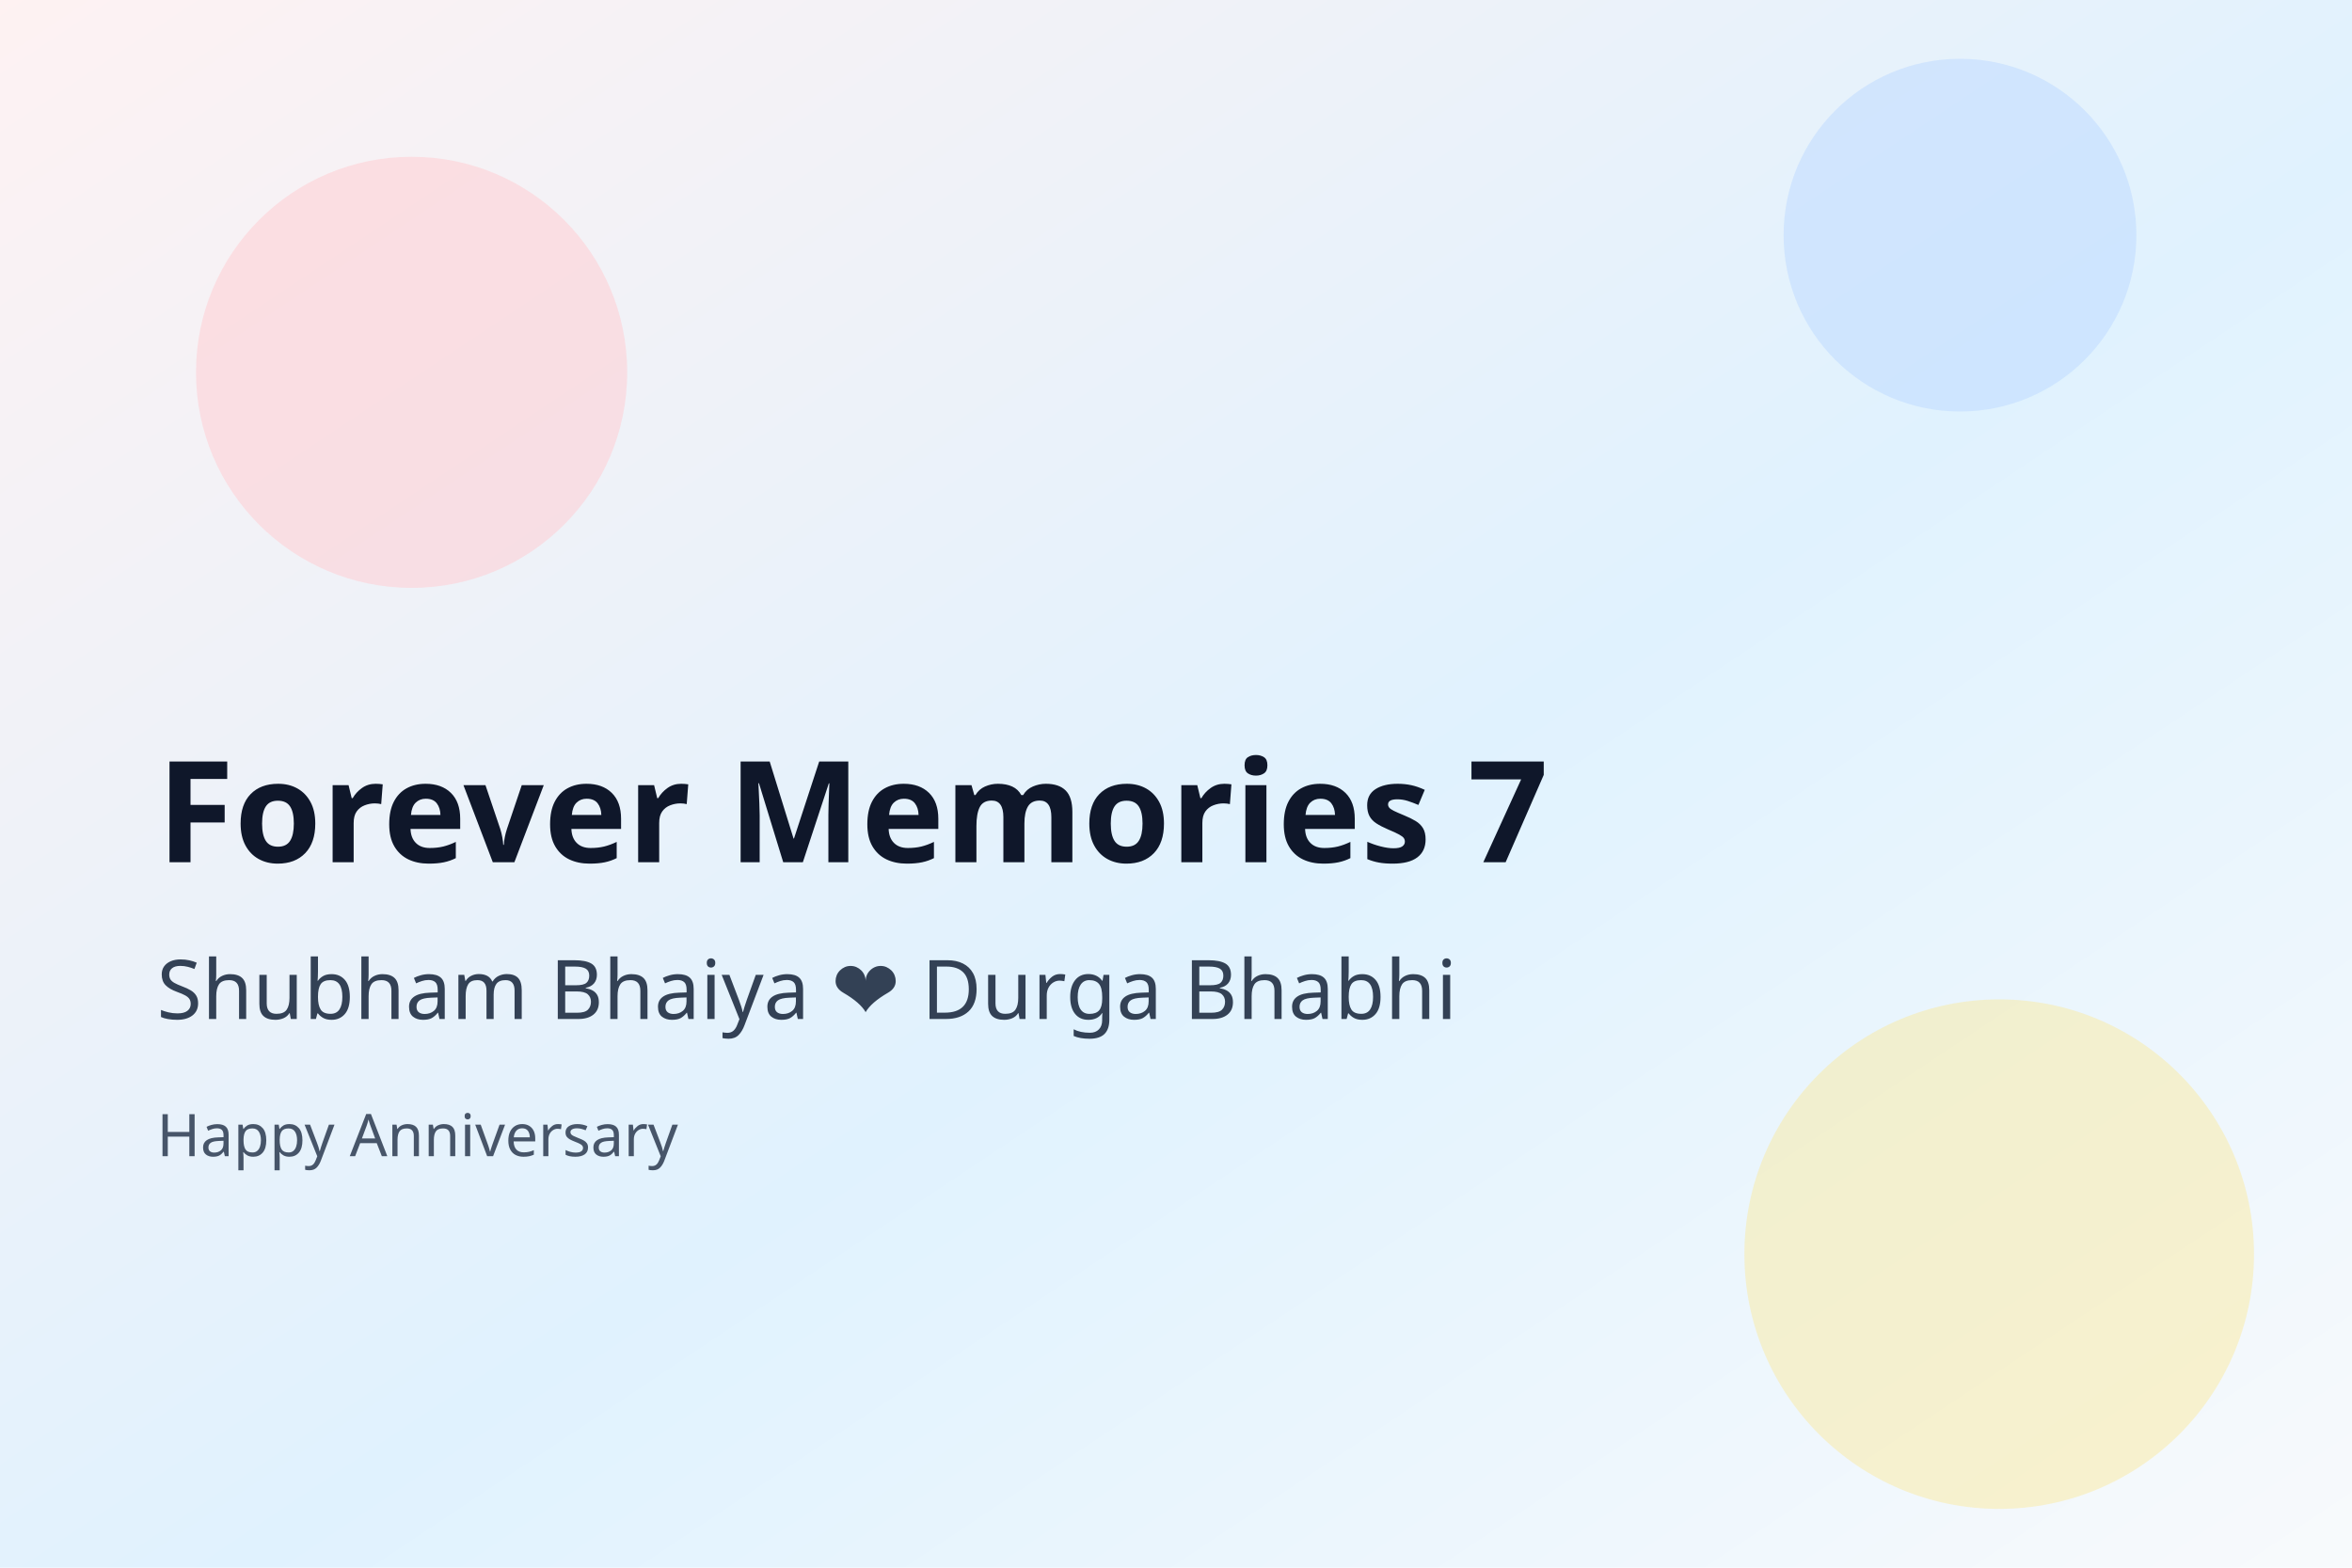
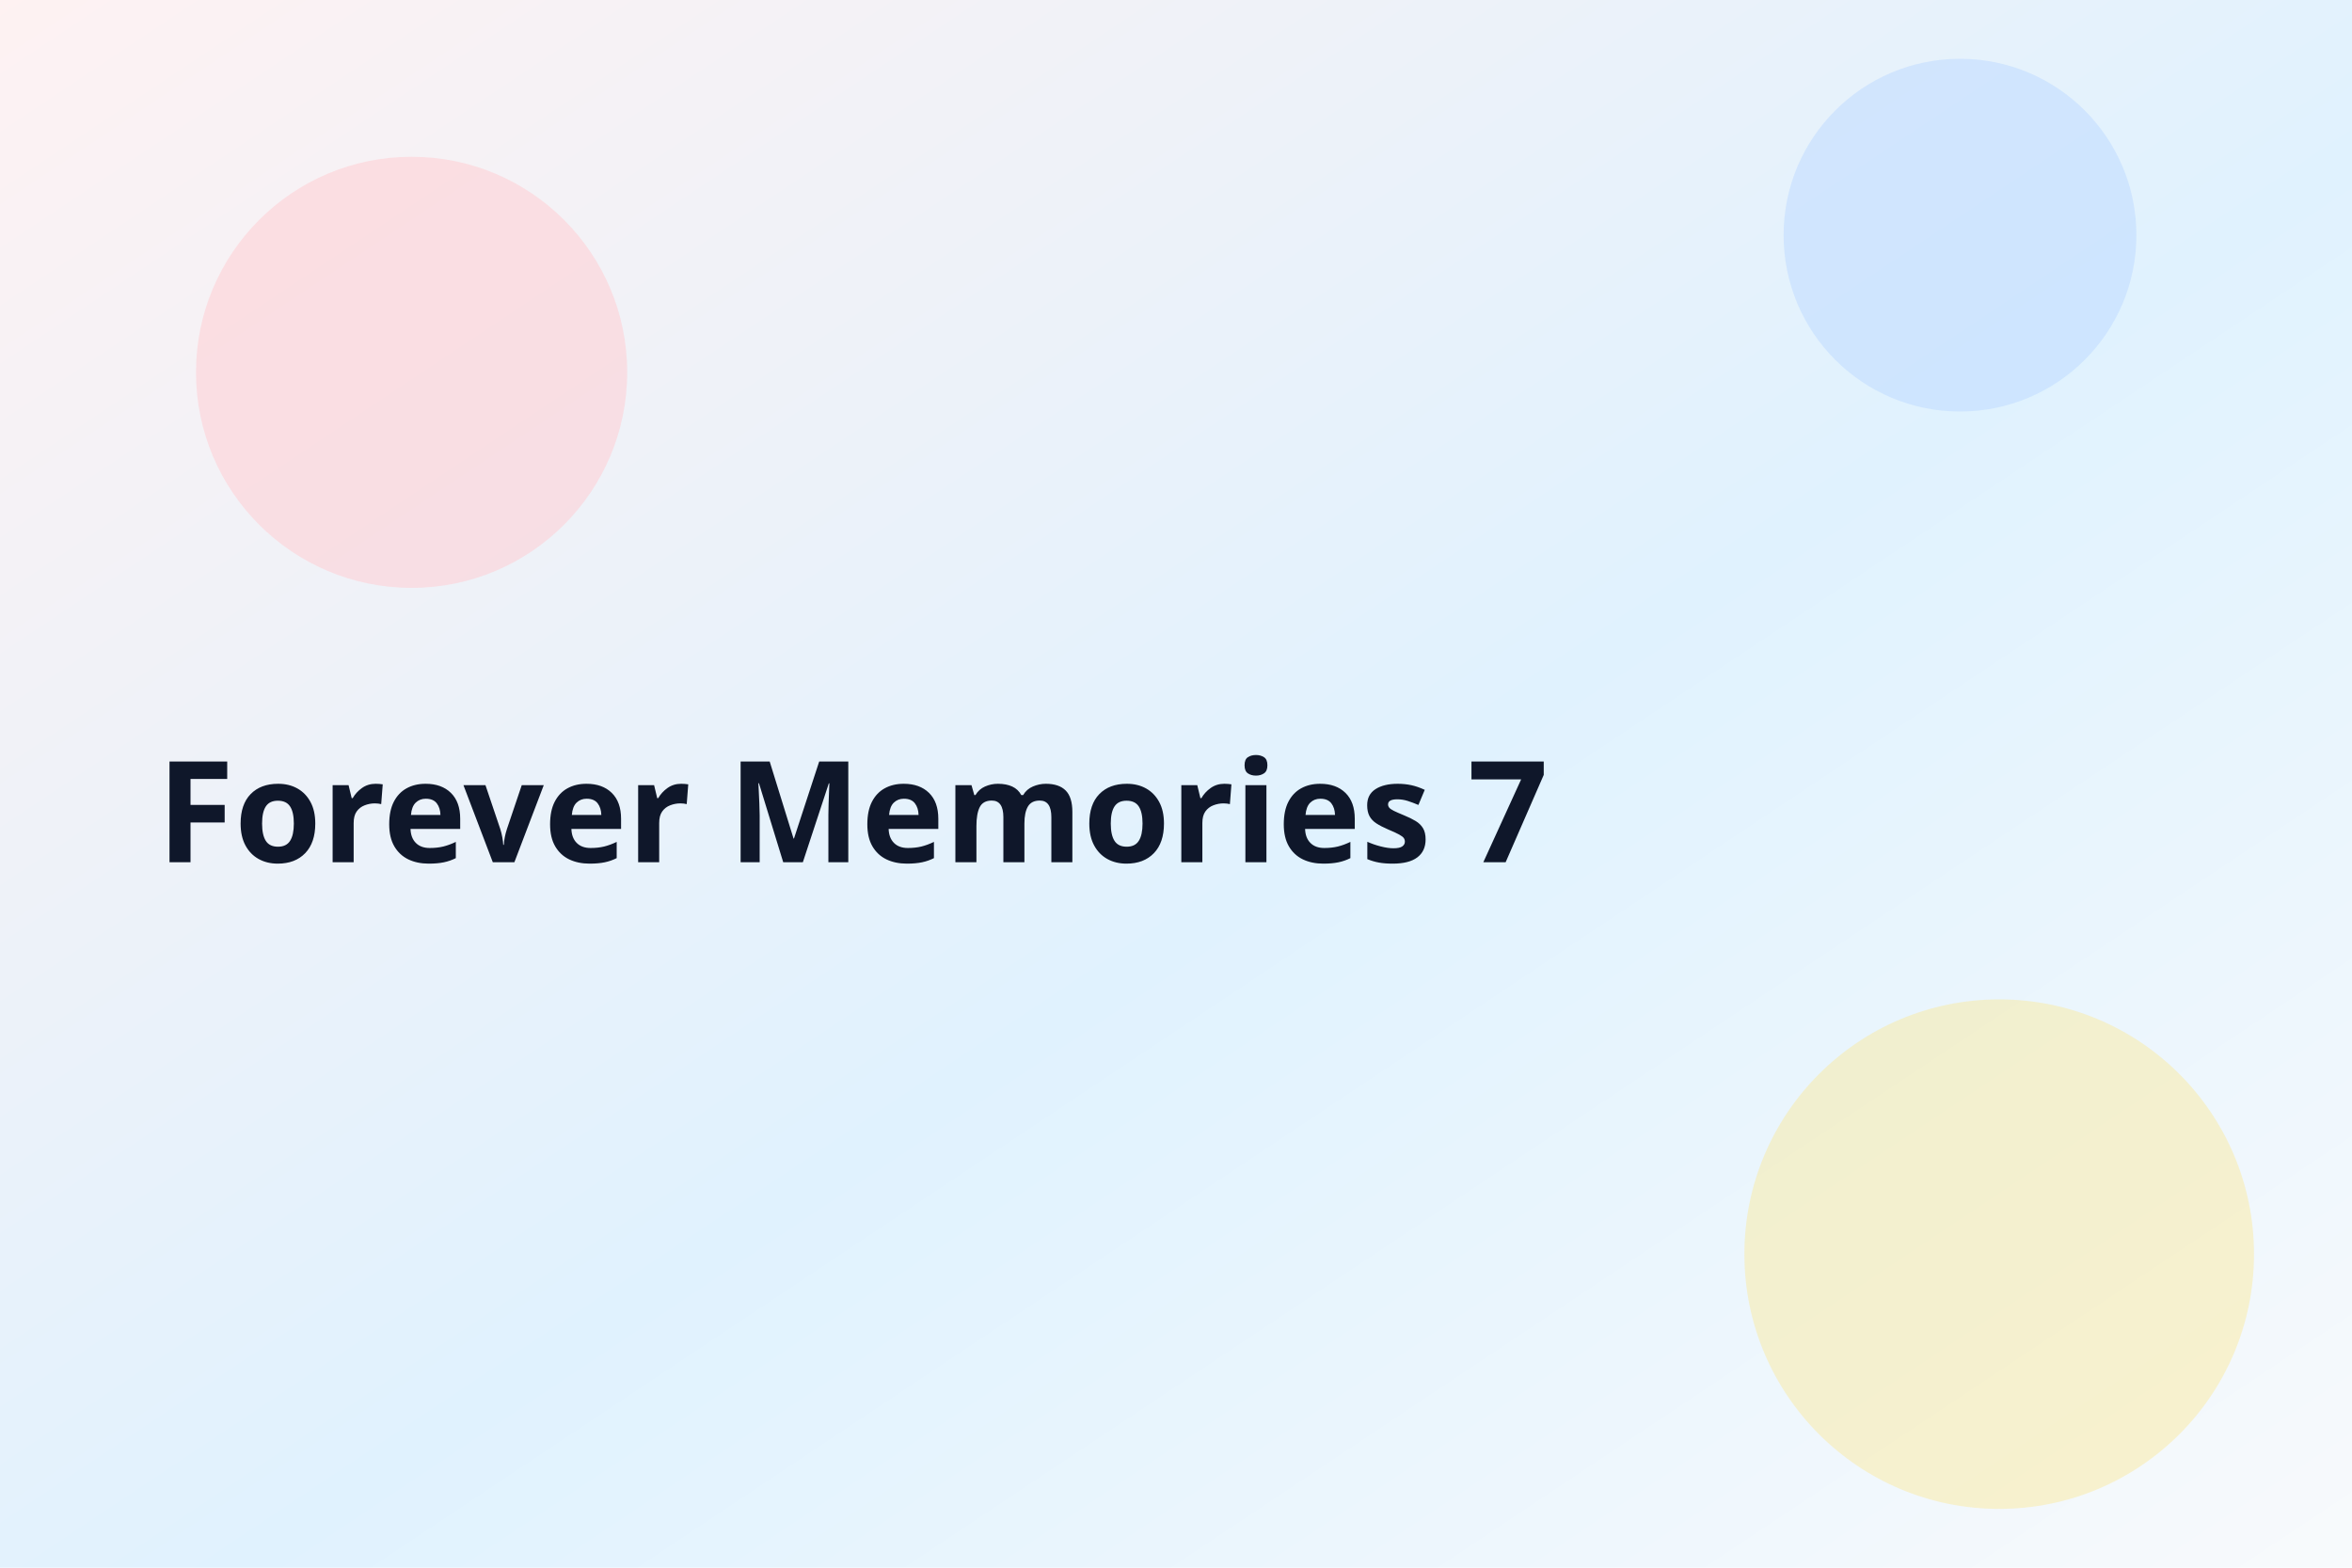
<svg xmlns="http://www.w3.org/2000/svg" width="1200" height="800" viewBox="0 0 1200 800" fill="none">
  <defs>
    <linearGradient id="g7" x1="0" y1="0" x2="1" y2="1">
      <stop offset="0%" stop-color="#fef2f2" />
      <stop offset="55%" stop-color="#e0f2fe" />
      <stop offset="100%" stop-color="#f8fafc" />
    </linearGradient>
  </defs>
  <rect width="1200" height="800" fill="url(#g7)" />
  <circle cx="210" cy="190" r="110" fill="#fecdd3" fill-opacity="0.55" />
  <circle cx="1000" cy="120" r="90" fill="#bfdbfe" fill-opacity="0.55" />
  <circle cx="1020" cy="640" r="130" fill="#fde68a" fill-opacity="0.4" />
  <text x="80" y="440" fill="#0f172a" font-size="72" font-family="Poppins,Segoe UI,sans-serif" font-weight="700">Forever Memories 7</text>
-   <text x="80" y="520" fill="#334155" font-size="42" font-family="Poppins,Segoe UI,sans-serif">Shubham Bhaiya ❤️ Durga Bhabhi</text>
-   <text x="80" y="590" fill="#475569" font-size="30" font-family="Poppins,Segoe UI,sans-serif">Happy Anniversary</text>
</svg>
